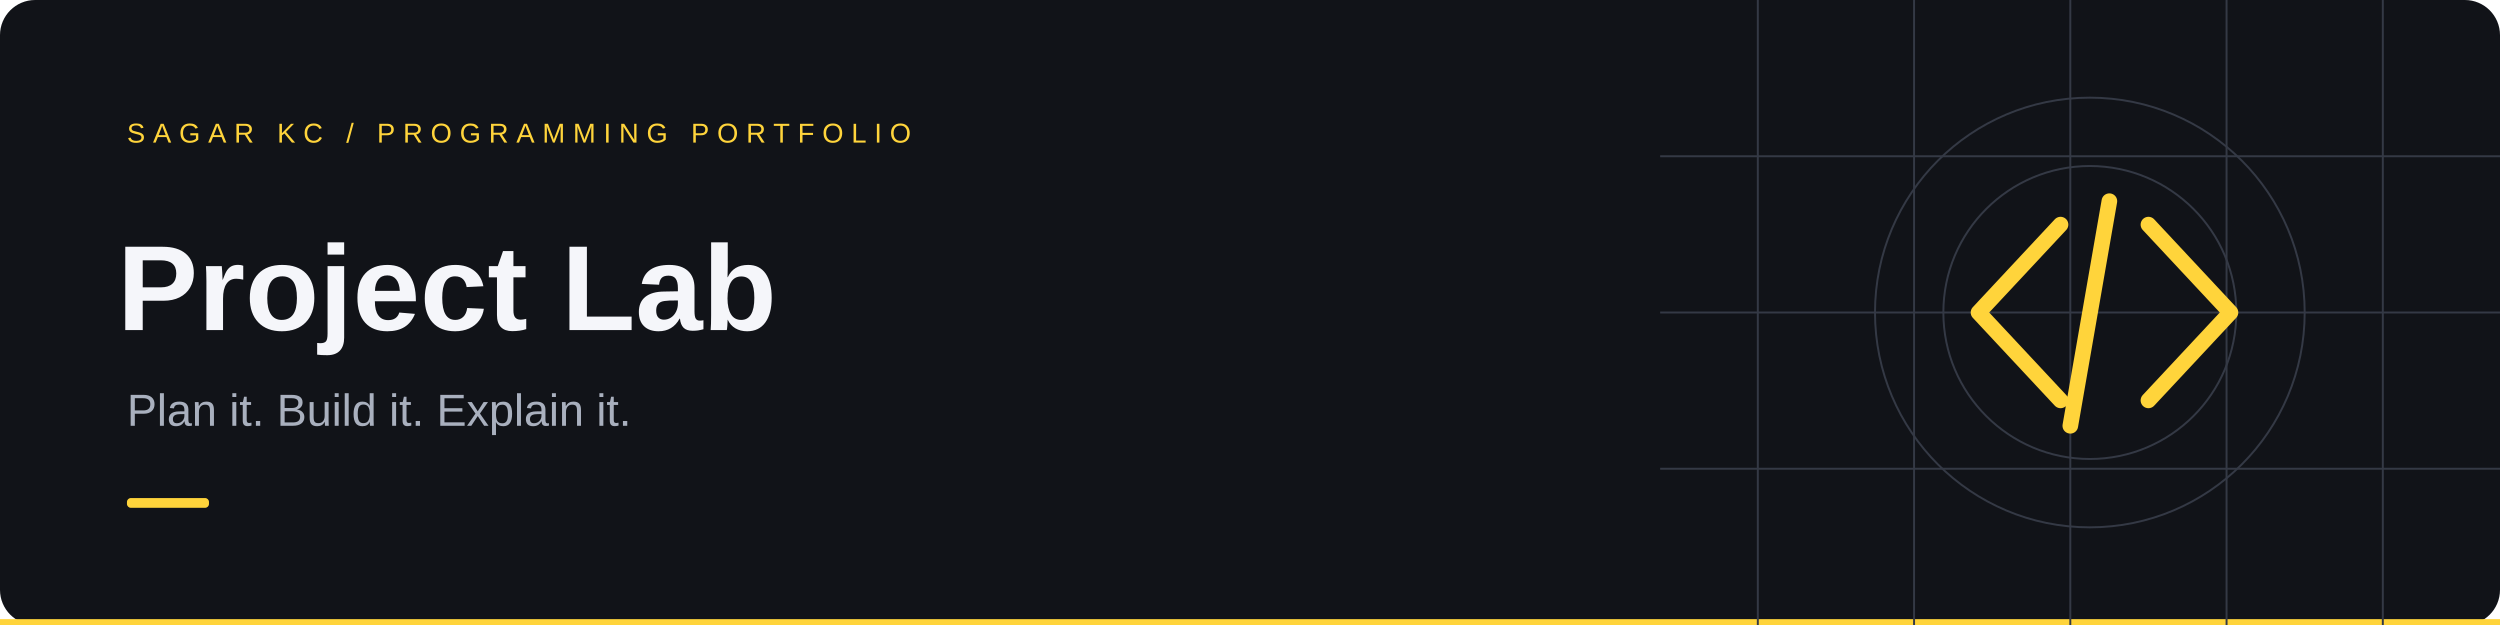
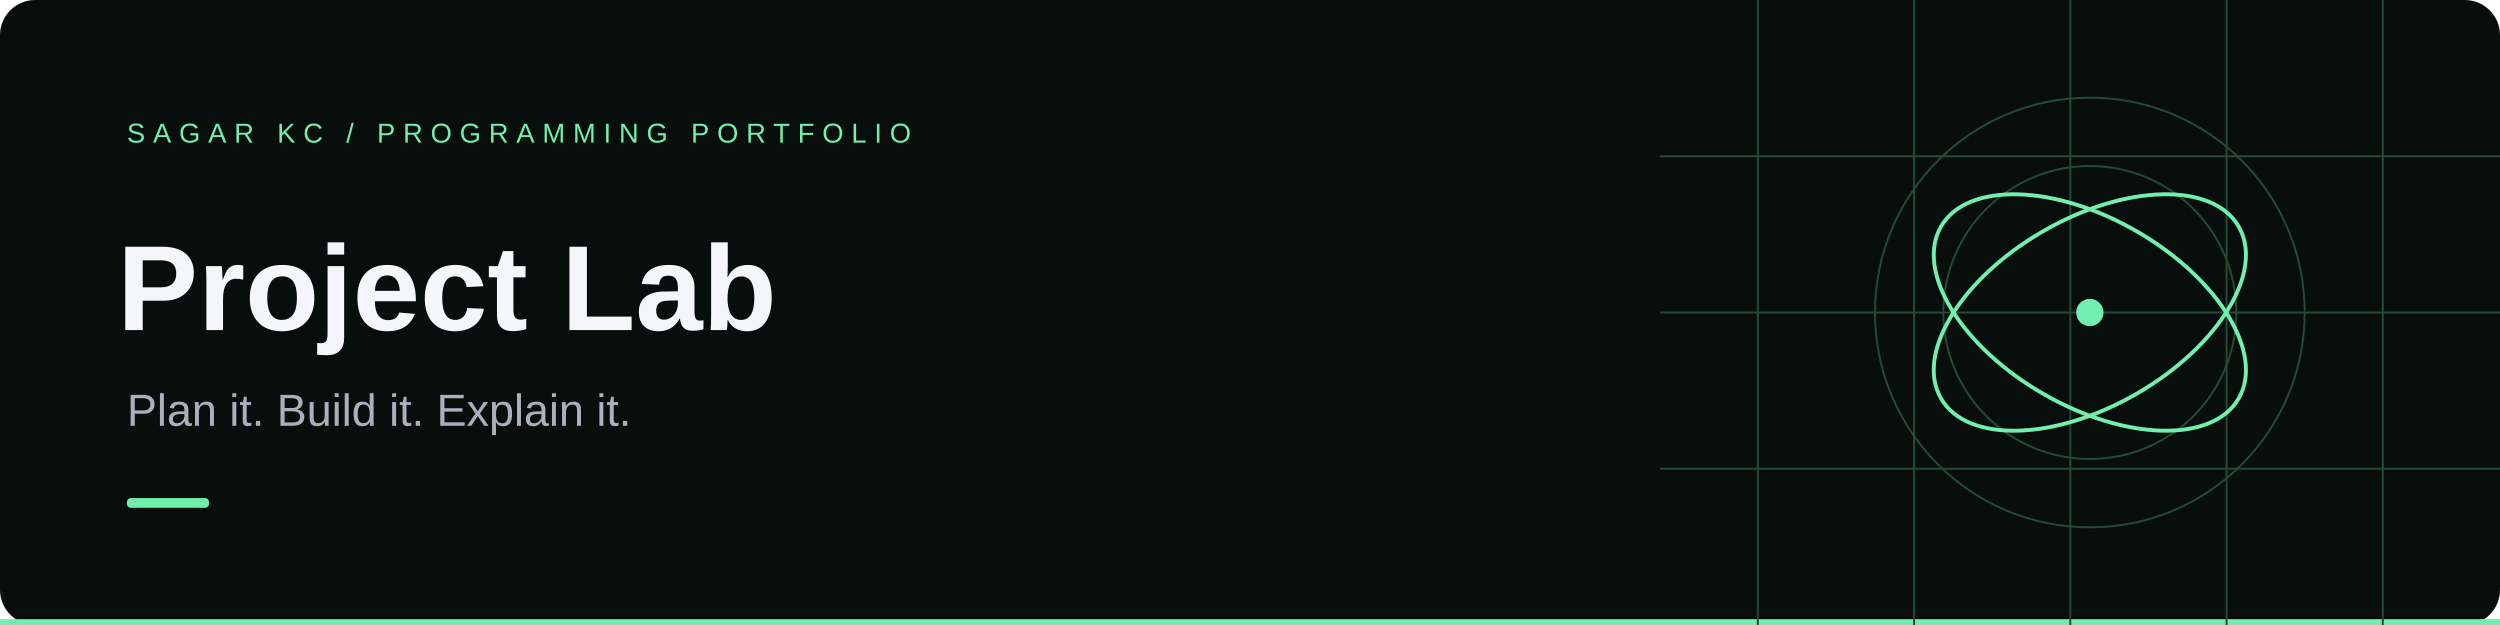
<svg xmlns="http://www.w3.org/2000/svg" width="1280" height="320" viewBox="0 0 1280 320">
-   <rect width="1280" height="320" rx="18" fill="#111318" />
-   <path d="M0 319h1280" stroke="#ffd43b" stroke-width="4" />
-   <g fill="none" stroke="#343945">
+   <rect width="1280" height="320" rx="18" fill="#070e0b" />
+   <path d="M0 319h1280" stroke="#70efad" stroke-width="4" />
+   <g fill="none" stroke="#234b36">
    <path d="M900 0v320m80-320v320m80-320v320m80-320v320m80-320v320M850 80h430M850 160h430M850 240h430" />
    <circle cx="1070" cy="160" r="110" />
    <circle cx="1070" cy="160" r="75" />
  </g>
-   <path d="m1055 115-42 45 42 45m45-90 42 45-42 45m-20-102-20 115" fill="none" stroke="#ffd43b" stroke-width="8" stroke-linecap="round" stroke-linejoin="round" />
-   <text x="65" y="73" font-family="Arial,sans-serif" font-size="14" letter-spacing="4" fill="#ffd43b">SAGAR KC / PROGRAMMING PORTFOLIO</text>
+   <g fill="none" stroke="#70efad" stroke-width="2">
+     <ellipse cx="1070" cy="160" rx="88" ry="48" transform="rotate(-30 1070 160)" />
+     <ellipse cx="1070" cy="160" rx="88" ry="48" transform="rotate(30 1070 160)" />
+   </g>
+   <circle cx="1070" cy="160" r="7" fill="#70efad" />
+   <text x="65" y="73" font-family="Arial,sans-serif" font-size="14" letter-spacing="4" fill="#70efad">SAGAR KC / PROGRAMMING PORTFOLIO</text>
  <text x="60" y="169" font-family="Arial,sans-serif" font-size="62" font-weight="700" fill="#f5f6fa">Project Lab</text>
  <text x="65" y="218" font-family="Arial,sans-serif" font-size="23" fill="#a9b0be">Plan it. Build it. Explain it.</text>
-   <rect x="65" y="255" width="42" height="5" rx="2" fill="#ffd43b" />
+   <rect x="65" y="255" width="42" height="5" rx="2" fill="#70efad" />
</svg>
